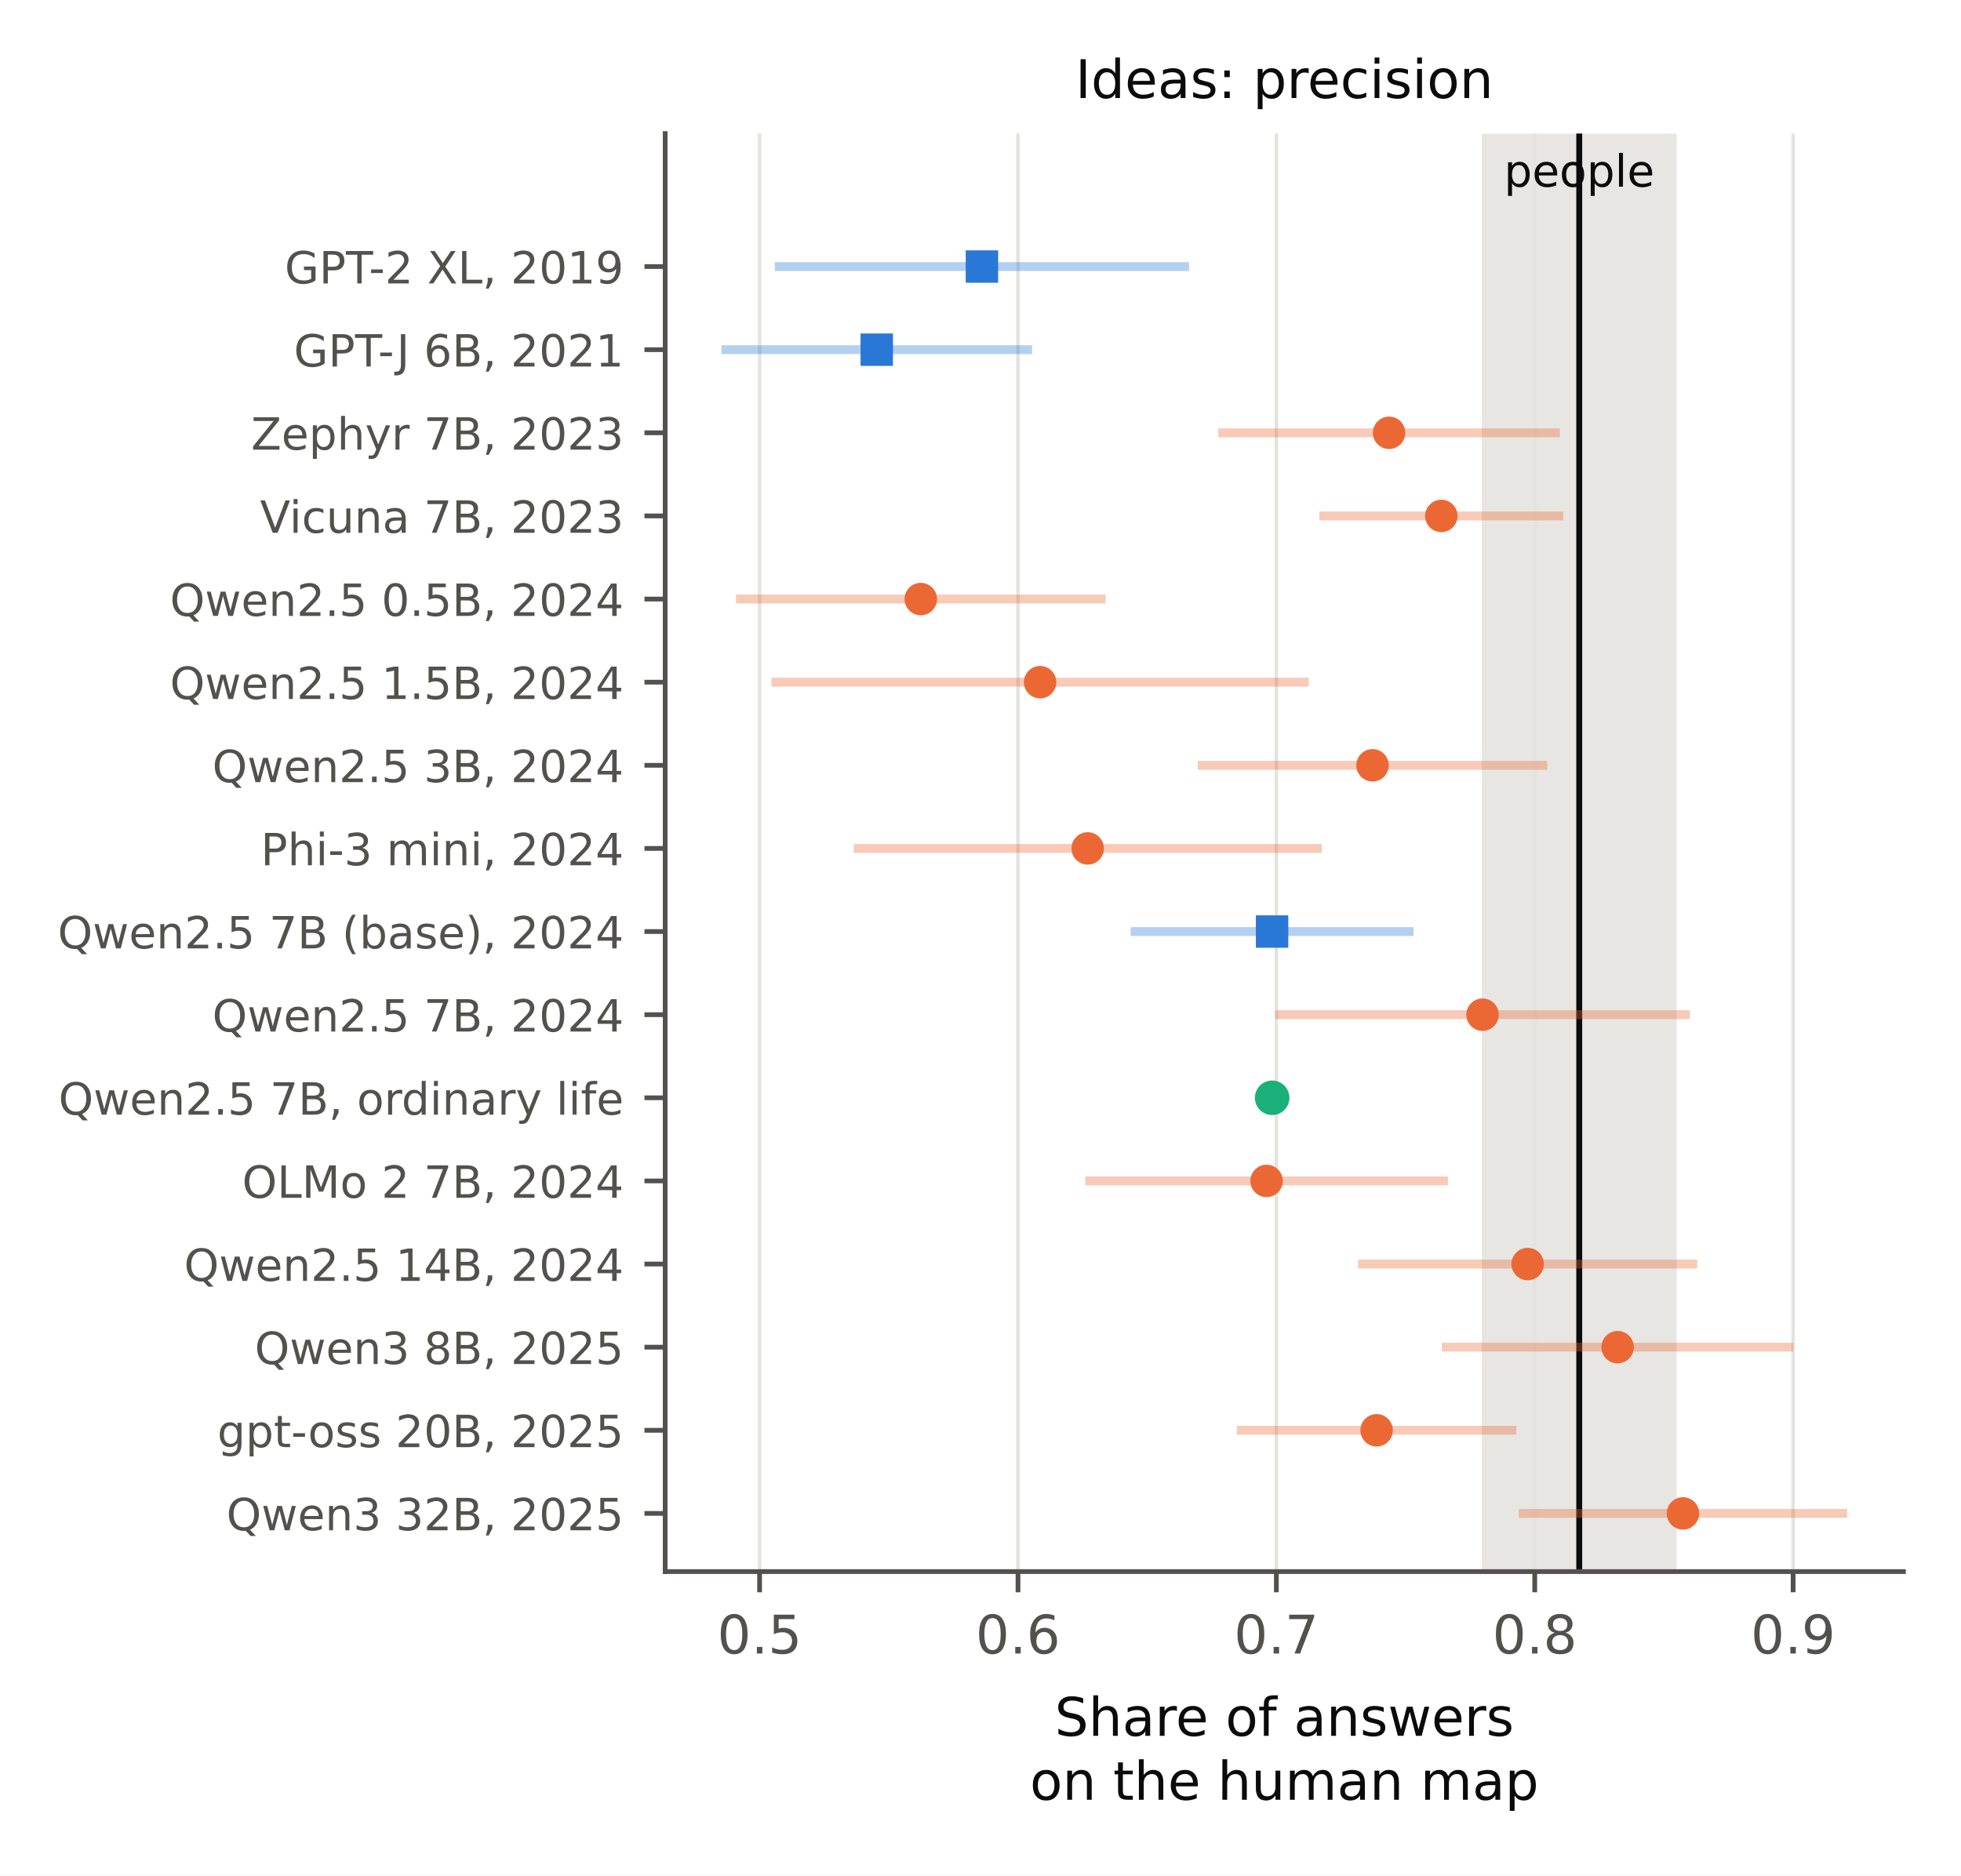
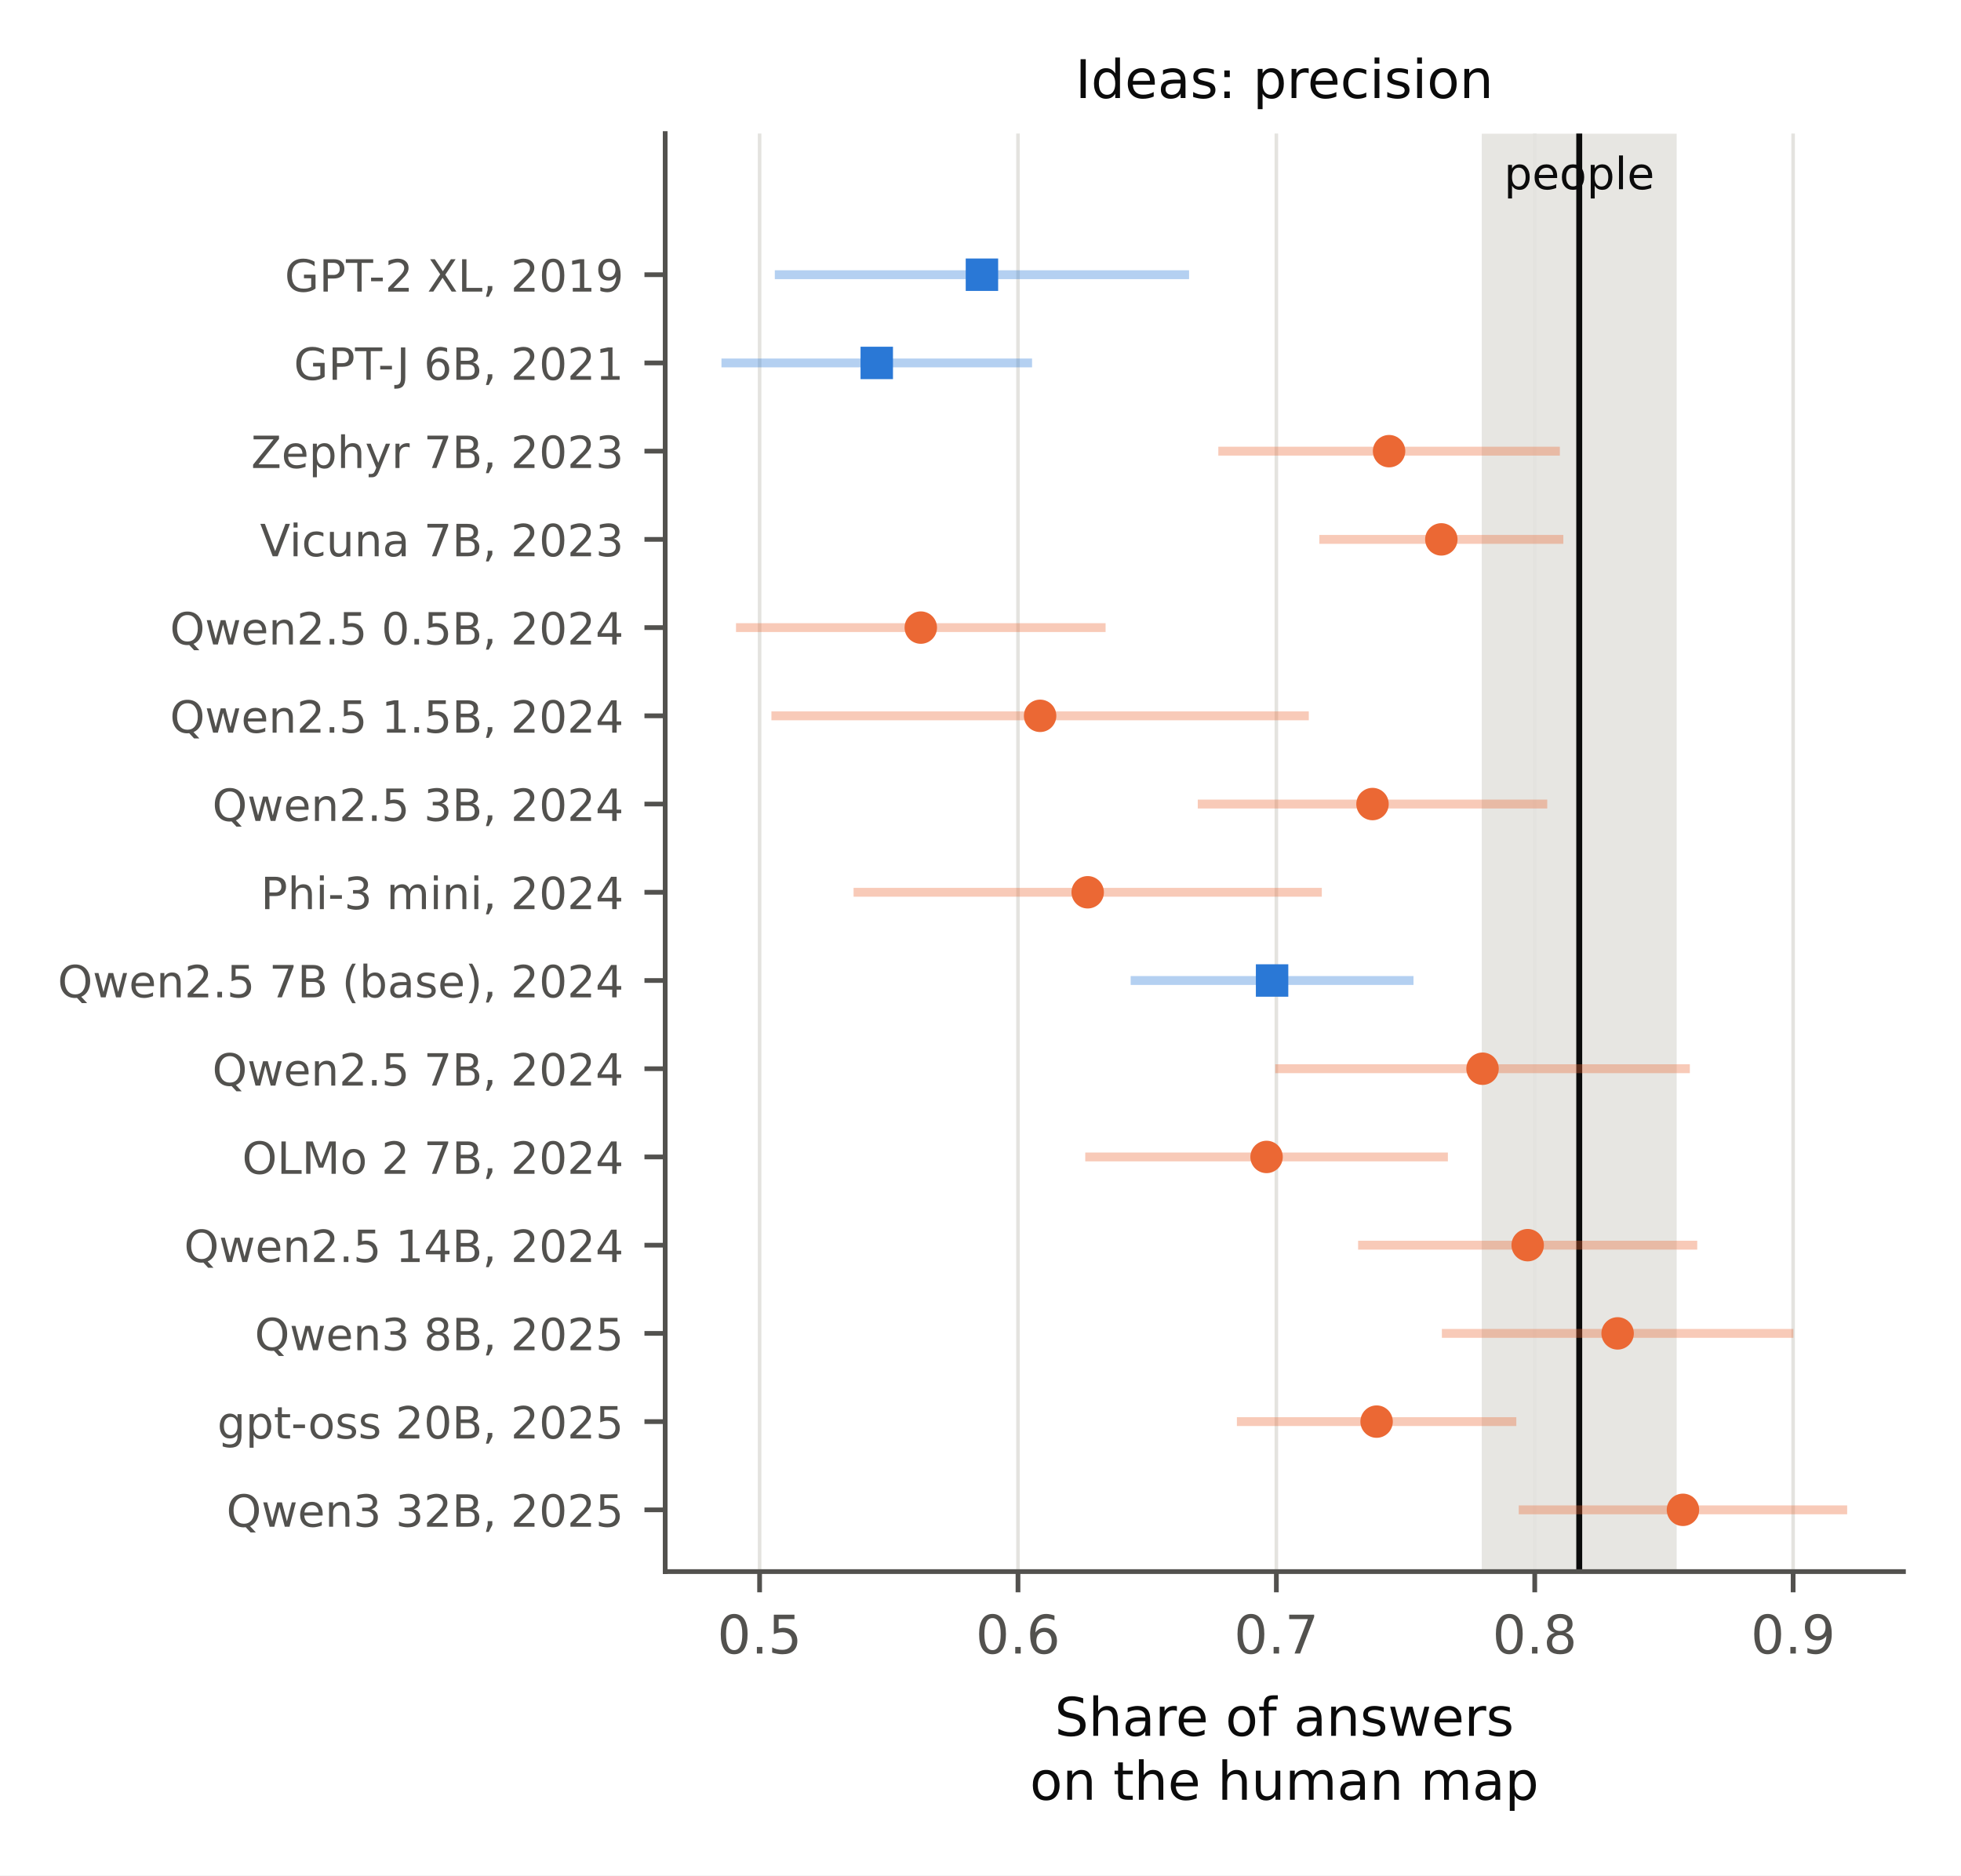
<svg xmlns="http://www.w3.org/2000/svg" xmlns:xlink="http://www.w3.org/1999/xlink" width="331.2pt" height="316.8pt" viewBox="0 0 331.2 316.8" version="1.1">
  <defs>
    <style type="text/css">*{stroke-linejoin: round; stroke-linecap: butt}</style>
  </defs>
  <g id="figure_1">
    <g id="patch_1">
      <path d="M 0 316.8  L 331.2 316.8  L 331.2 0  L 0 0  z " style="fill: #ffffff" />
    </g>
    <g id="axes_1">
      <g id="patch_2">
        <path d="M 112.345 265.472  L 321.48 265.472  L 321.48 22.56  L 112.345 22.56  z " style="fill: #ffffff" />
      </g>
      <g id="patch_3">
-         <path d="M 250.265 265.472  L 283.181 265.472  L 283.181 22.56  L 250.265 22.56  z " clip-path="url(#pcd538aaa8e)" style="fill: #e4e3df; opacity: 0.9" />
+         <path d="M 250.265 265.472  L 283.181 265.472  L 283.181 22.56  L 250.265 22.56  z " clip-path="url(#p4d9bd177bd)" style="fill: #e4e3df; opacity: 0.9" />
      </g>
      <g id="line2d_1">
-         <path d="M 266.723 265.472  L 266.723 22.56  " clip-path="url(#pcd538aaa8e)" style="fill: none; stroke: #0b0b0b; stroke-linecap: square" />
+         <path d="M 266.723 265.472  L 266.723 22.56  " clip-path="url(#p4d9bd177bd)" style="fill: none; stroke: #0b0b0b; stroke-linecap: square" />
      </g>
      <g id="matplotlib.axis_1">
        <g id="xtick_1">
          <g id="line2d_2">
-             <path d="M 128.292 265.472  L 128.292 22.56  " clip-path="url(#pcd538aaa8e)" style="fill: none; stroke: #e4e3df; stroke-width: 0.6; stroke-linecap: square" />
+             <path d="M 128.292 265.472  L 128.292 22.56  " clip-path="url(#p4d9bd177bd)" style="fill: none; stroke: #e4e3df; stroke-width: 0.6; stroke-linecap: square" />
          </g>
          <g id="line2d_3">
            <defs>
-               <path id="mc31dfdd115" d="M 0 0  L 0 3.5  " style="stroke: #52514e; stroke-width: 0.8" />
+               <path id="md6233783d6" d="M 0 0  L 0 3.5  " style="stroke: #52514e; stroke-width: 0.8" />
            </defs>
            <g>
-               <use xlink:href="#mc31dfdd115" x="128.292" y="265.472" style="fill: #52514e; stroke: #52514e; stroke-width: 0.8" />
+               <use xlink:href="#md6233783d6" x="128.292" y="265.472" style="fill: #52514e; stroke: #52514e; stroke-width: 0.8" />
            </g>
          </g>
          <g id="text_1">
            <text style="font-size: 9px; font-family: 'DejaVu Sans'; text-anchor: middle; fill: #52514e" x="128.292" y="279.31" transform="rotate(-0 128.2924 279.3102)">0.5</text>
          </g>
        </g>
        <g id="xtick_2">
          <g id="line2d_4">
-             <path d="M 171.931 265.472  L 171.931 22.56  " clip-path="url(#pcd538aaa8e)" style="fill: none; stroke: #e4e3df; stroke-width: 0.6; stroke-linecap: square" />
+             <path d="M 171.931 265.472  L 171.931 22.56  " clip-path="url(#p4d9bd177bd)" style="fill: none; stroke: #e4e3df; stroke-width: 0.6; stroke-linecap: square" />
          </g>
          <g id="line2d_5">
            <g>
-               <use xlink:href="#mc31dfdd115" x="171.931" y="265.472" style="fill: #52514e; stroke: #52514e; stroke-width: 0.8" />
+               <use xlink:href="#md6233783d6" x="171.931" y="265.472" style="fill: #52514e; stroke: #52514e; stroke-width: 0.8" />
            </g>
          </g>
          <g id="text_2">
            <text style="font-size: 9px; font-family: 'DejaVu Sans'; text-anchor: middle; fill: #52514e" x="171.931" y="279.31" transform="rotate(-0 171.9308 279.3102)">0.6</text>
          </g>
        </g>
        <g id="xtick_3">
          <g id="line2d_6">
-             <path d="M 215.569 265.472  L 215.569 22.56  " clip-path="url(#pcd538aaa8e)" style="fill: none; stroke: #e4e3df; stroke-width: 0.6; stroke-linecap: square" />
+             <path d="M 215.569 265.472  L 215.569 22.56  " clip-path="url(#p4d9bd177bd)" style="fill: none; stroke: #e4e3df; stroke-width: 0.6; stroke-linecap: square" />
          </g>
          <g id="line2d_7">
            <g>
-               <use xlink:href="#mc31dfdd115" x="215.569" y="265.472" style="fill: #52514e; stroke: #52514e; stroke-width: 0.8" />
+               <use xlink:href="#md6233783d6" x="215.569" y="265.472" style="fill: #52514e; stroke: #52514e; stroke-width: 0.8" />
            </g>
          </g>
          <g id="text_3">
            <text style="font-size: 9px; font-family: 'DejaVu Sans'; text-anchor: middle; fill: #52514e" x="215.569" y="279.31" transform="rotate(-0 215.5692 279.3102)">0.7</text>
          </g>
        </g>
        <g id="xtick_4">
          <g id="line2d_8">
-             <path d="M 259.208 265.472  L 259.208 22.56  " clip-path="url(#pcd538aaa8e)" style="fill: none; stroke: #e4e3df; stroke-width: 0.6; stroke-linecap: square" />
+             <path d="M 259.208 265.472  L 259.208 22.56  " clip-path="url(#p4d9bd177bd)" style="fill: none; stroke: #e4e3df; stroke-width: 0.6; stroke-linecap: square" />
          </g>
          <g id="line2d_9">
            <g>
-               <use xlink:href="#mc31dfdd115" x="259.208" y="265.472" style="fill: #52514e; stroke: #52514e; stroke-width: 0.8" />
+               <use xlink:href="#md6233783d6" x="259.208" y="265.472" style="fill: #52514e; stroke: #52514e; stroke-width: 0.8" />
            </g>
          </g>
          <g id="text_4">
            <text style="font-size: 9px; font-family: 'DejaVu Sans'; text-anchor: middle; fill: #52514e" x="259.208" y="279.31" transform="rotate(-0 259.2076 279.3102)">0.8</text>
          </g>
        </g>
        <g id="xtick_5">
          <g id="line2d_10">
-             <path d="M 302.846 265.472  L 302.846 22.56  " clip-path="url(#pcd538aaa8e)" style="fill: none; stroke: #e4e3df; stroke-width: 0.6; stroke-linecap: square" />
+             <path d="M 302.846 265.472  L 302.846 22.56  " clip-path="url(#p4d9bd177bd)" style="fill: none; stroke: #e4e3df; stroke-width: 0.6; stroke-linecap: square" />
          </g>
          <g id="line2d_11">
            <g>
-               <use xlink:href="#mc31dfdd115" x="302.846" y="265.472" style="fill: #52514e; stroke: #52514e; stroke-width: 0.8" />
+               <use xlink:href="#md6233783d6" x="302.846" y="265.472" style="fill: #52514e; stroke: #52514e; stroke-width: 0.8" />
            </g>
          </g>
          <g id="text_5">
            <text style="font-size: 9px; font-family: 'DejaVu Sans'; text-anchor: middle; fill: #52514e" x="302.846" y="279.31" transform="rotate(-0 302.846 279.3102)">0.9</text>
          </g>
        </g>
        <g id="text_6">
          <text style="font-size: 9px; font-family: 'DejaVu Sans'; fill: #0b0b0b" transform="translate(178.1316 293.2117)">Share of answers</text>
          <text style="font-size: 9px; font-family: 'DejaVu Sans'; fill: #0b0b0b" transform="translate(173.9375 304.0142)">on the human map</text>
        </g>
      </g>
      <g id="matplotlib.axis_2">
        <g id="ytick_1">
          <g id="line2d_12">
            <defs>
-               <path id="m02dc667ab1" d="M 0 0  L -3.5 0  " style="stroke: #52514e; stroke-width: 0.8" />
+               <path id="md6f4895b1a" d="M 0 0  L -3.5 0  " style="stroke: #52514e; stroke-width: 0.8" />
            </defs>
            <g>
-               <use xlink:href="#m02dc667ab1" x="112.345" y="45.026" style="fill: #52514e; stroke: #52514e; stroke-width: 0.8" />
+               <use xlink:href="#md6f4895b1a" x="112.345" y="46.404" style="fill: #52514e; stroke: #52514e; stroke-width: 0.8" />
            </g>
          </g>
          <g id="text_7">
-             <text style="font-size: 7.5px; font-family: 'DejaVu Sans'; text-anchor: end; fill: #52514e" x="105.345" y="47.875" transform="rotate(-0 105.345 47.87499)">GPT-2 XL, 2019</text>
+             <text style="font-size: 7.5px; font-family: 'DejaVu Sans'; text-anchor: end; fill: #52514e" x="105.345" y="49.253" transform="rotate(-0 105.345 49.25327)">GPT-2 XL, 2019</text>
          </g>
        </g>
        <g id="ytick_2">
          <g id="line2d_13">
            <g>
-               <use xlink:href="#m02dc667ab1" x="112.345" y="59.067" style="fill: #52514e; stroke: #52514e; stroke-width: 0.8" />
+               <use xlink:href="#md6f4895b1a" x="112.345" y="61.307" style="fill: #52514e; stroke: #52514e; stroke-width: 0.8" />
            </g>
          </g>
          <g id="text_8">
-             <text style="font-size: 7.5px; font-family: 'DejaVu Sans'; text-anchor: end; fill: #52514e" x="105.345" y="61.916" transform="rotate(-0 105.345 61.91617)">GPT-J 6B, 2021</text>
+             <text style="font-size: 7.5px; font-family: 'DejaVu Sans'; text-anchor: end; fill: #52514e" x="105.345" y="64.156" transform="rotate(-0 105.345 64.15586)">GPT-J 6B, 2021</text>
          </g>
        </g>
        <g id="ytick_3">
          <g id="line2d_14">
            <g>
-               <use xlink:href="#m02dc667ab1" x="112.345" y="73.108" style="fill: #52514e; stroke: #52514e; stroke-width: 0.8" />
+               <use xlink:href="#md6f4895b1a" x="112.345" y="76.209" style="fill: #52514e; stroke: #52514e; stroke-width: 0.8" />
            </g>
          </g>
          <g id="text_9">
-             <text style="font-size: 7.5px; font-family: 'DejaVu Sans'; text-anchor: end; fill: #52514e" x="105.345" y="75.958" transform="rotate(-0 105.345 75.95763)">Zephyr 7B, 2023</text>
+             <text style="font-size: 7.5px; font-family: 'DejaVu Sans'; text-anchor: end; fill: #52514e" x="105.345" y="79.059" transform="rotate(-0 105.345 79.05875)">Zephyr 7B, 2023</text>
          </g>
        </g>
        <g id="ytick_4">
          <g id="line2d_15">
            <g>
-               <use xlink:href="#m02dc667ab1" x="112.345" y="87.149" style="fill: #52514e; stroke: #52514e; stroke-width: 0.8" />
+               <use xlink:href="#md6f4895b1a" x="112.345" y="91.112" style="fill: #52514e; stroke: #52514e; stroke-width: 0.8" />
            </g>
          </g>
          <g id="text_10">
-             <text style="font-size: 7.5px; font-family: 'DejaVu Sans'; text-anchor: end; fill: #52514e" x="105.345" y="89.999" transform="rotate(-0 105.345 89.9988)">Vicuna 7B, 2023</text>
+             <text style="font-size: 7.5px; font-family: 'DejaVu Sans'; text-anchor: end; fill: #52514e" x="105.345" y="93.961" transform="rotate(-0 105.345 93.96134)">Vicuna 7B, 2023</text>
          </g>
        </g>
        <g id="ytick_5">
          <g id="line2d_16">
            <g>
-               <use xlink:href="#m02dc667ab1" x="112.345" y="101.191" style="fill: #52514e; stroke: #52514e; stroke-width: 0.8" />
+               <use xlink:href="#md6f4895b1a" x="112.345" y="106.015" style="fill: #52514e; stroke: #52514e; stroke-width: 0.8" />
            </g>
          </g>
          <g id="text_11">
-             <text style="font-size: 7.5px; font-family: 'DejaVu Sans'; text-anchor: end; fill: #52514e" x="105.345" y="104.04" transform="rotate(-0 105.345 104.0397)">Qwen2.5 0.5B, 2024</text>
+             <text style="font-size: 7.5px; font-family: 'DejaVu Sans'; text-anchor: end; fill: #52514e" x="105.345" y="108.864" transform="rotate(-0 105.345 108.8636)">Qwen2.5 0.5B, 2024</text>
          </g>
        </g>
        <g id="ytick_6">
          <g id="line2d_17">
            <g>
-               <use xlink:href="#m02dc667ab1" x="112.345" y="115.232" style="fill: #52514e; stroke: #52514e; stroke-width: 0.8" />
+               <use xlink:href="#md6f4895b1a" x="112.345" y="120.917" style="fill: #52514e; stroke: #52514e; stroke-width: 0.8" />
            </g>
          </g>
          <g id="text_12">
-             <text style="font-size: 7.5px; font-family: 'DejaVu Sans'; text-anchor: end; fill: #52514e" x="105.345" y="118.081" transform="rotate(-0 105.345 118.0809)">Qwen2.5 1.5B, 2024</text>
+             <text style="font-size: 7.5px; font-family: 'DejaVu Sans'; text-anchor: end; fill: #52514e" x="105.345" y="123.766" transform="rotate(-0 105.345 123.7662)">Qwen2.5 1.5B, 2024</text>
          </g>
        </g>
        <g id="ytick_7">
          <g id="line2d_18">
            <g>
-               <use xlink:href="#m02dc667ab1" x="112.345" y="129.273" style="fill: #52514e; stroke: #52514e; stroke-width: 0.8" />
+               <use xlink:href="#md6f4895b1a" x="112.345" y="135.82" style="fill: #52514e; stroke: #52514e; stroke-width: 0.8" />
            </g>
          </g>
          <g id="text_13">
-             <text style="font-size: 7.5px; font-family: 'DejaVu Sans'; text-anchor: end; fill: #52514e" x="105.345" y="132.122" transform="rotate(-0 105.345 132.122)">Qwen2.5 3B, 2024</text>
+             <text style="font-size: 7.5px; font-family: 'DejaVu Sans'; text-anchor: end; fill: #52514e" x="105.345" y="138.669" transform="rotate(-0 105.345 138.6688)">Qwen2.5 3B, 2024</text>
          </g>
        </g>
        <g id="ytick_8">
          <g id="line2d_19">
            <g>
-               <use xlink:href="#m02dc667ab1" x="112.345" y="143.314" style="fill: #52514e; stroke: #52514e; stroke-width: 0.8" />
+               <use xlink:href="#md6f4895b1a" x="112.345" y="150.722" style="fill: #52514e; stroke: #52514e; stroke-width: 0.8" />
            </g>
          </g>
          <g id="text_14">
-             <text style="font-size: 7.5px; font-family: 'DejaVu Sans'; text-anchor: end; fill: #52514e" x="105.345" y="146.163" transform="rotate(-0 105.345 146.1635)">Phi-3 mini, 2024</text>
+             <text style="font-size: 7.5px; font-family: 'DejaVu Sans'; text-anchor: end; fill: #52514e" x="105.345" y="153.572" transform="rotate(-0 105.345 153.5717)">Phi-3 mini, 2024</text>
          </g>
        </g>
        <g id="ytick_9">
          <g id="line2d_20">
            <g>
-               <use xlink:href="#m02dc667ab1" x="112.345" y="157.355" style="fill: #52514e; stroke: #52514e; stroke-width: 0.8" />
+               <use xlink:href="#md6f4895b1a" x="112.345" y="165.625" style="fill: #52514e; stroke: #52514e; stroke-width: 0.8" />
            </g>
          </g>
          <g id="text_15">
-             <text style="font-size: 7.5px; font-family: 'DejaVu Sans'; text-anchor: end; fill: #52514e" x="105.345" y="160.205" transform="rotate(-0 105.345 160.2047)">Qwen2.5 7B (base), 2024</text>
+             <text style="font-size: 7.5px; font-family: 'DejaVu Sans'; text-anchor: end; fill: #52514e" x="105.345" y="168.474" transform="rotate(-0 105.345 168.4743)">Qwen2.5 7B (base), 2024</text>
          </g>
        </g>
        <g id="ytick_10">
          <g id="line2d_21">
            <g>
-               <use xlink:href="#m02dc667ab1" x="112.345" y="171.396" style="fill: #52514e; stroke: #52514e; stroke-width: 0.8" />
+               <use xlink:href="#md6f4895b1a" x="112.345" y="180.527" style="fill: #52514e; stroke: #52514e; stroke-width: 0.8" />
            </g>
          </g>
          <g id="text_16">
-             <text style="font-size: 7.5px; font-family: 'DejaVu Sans'; text-anchor: end; fill: #52514e" x="105.345" y="174.246" transform="rotate(-0 105.345 174.2455)">Qwen2.5 7B, 2024</text>
+             <text style="font-size: 7.5px; font-family: 'DejaVu Sans'; text-anchor: end; fill: #52514e" x="105.345" y="183.377" transform="rotate(-0 105.345 183.3766)">Qwen2.5 7B, 2024</text>
          </g>
        </g>
        <g id="ytick_11">
          <g id="line2d_22">
            <g>
-               <use xlink:href="#m02dc667ab1" x="112.345" y="185.438" style="fill: #52514e; stroke: #52514e; stroke-width: 0.8" />
+               <use xlink:href="#md6f4895b1a" x="112.345" y="195.43" style="fill: #52514e; stroke: #52514e; stroke-width: 0.8" />
            </g>
          </g>
          <g id="text_17">
-             <text style="font-size: 7.5px; font-family: 'DejaVu Sans'; text-anchor: end; fill: #52514e" x="105.345" y="188.287" transform="rotate(-0 105.345 188.287)">Qwen2.5 7B, ordinary life</text>
+             <text style="font-size: 7.5px; font-family: 'DejaVu Sans'; text-anchor: end; fill: #52514e" x="105.345" y="198.279" transform="rotate(-0 105.345 198.2792)">OLMo 2 7B, 2024</text>
          </g>
        </g>
        <g id="ytick_12">
          <g id="line2d_23">
            <g>
-               <use xlink:href="#m02dc667ab1" x="112.345" y="199.479" style="fill: #52514e; stroke: #52514e; stroke-width: 0.8" />
+               <use xlink:href="#md6f4895b1a" x="112.345" y="210.333" style="fill: #52514e; stroke: #52514e; stroke-width: 0.8" />
            </g>
          </g>
          <g id="text_18">
-             <text style="font-size: 7.5px; font-family: 'DejaVu Sans'; text-anchor: end; fill: #52514e" x="105.345" y="202.328" transform="rotate(-0 105.345 202.3279)">OLMo 2 7B, 2024</text>
+             <text style="font-size: 7.5px; font-family: 'DejaVu Sans'; text-anchor: end; fill: #52514e" x="105.345" y="213.182" transform="rotate(-0 105.345 213.1818)">Qwen2.5 14B, 2024</text>
          </g>
        </g>
        <g id="ytick_13">
          <g id="line2d_24">
            <g>
-               <use xlink:href="#m02dc667ab1" x="112.345" y="213.52" style="fill: #52514e; stroke: #52514e; stroke-width: 0.8" />
+               <use xlink:href="#md6f4895b1a" x="112.345" y="225.235" style="fill: #52514e; stroke: #52514e; stroke-width: 0.8" />
            </g>
          </g>
          <g id="text_19">
-             <text style="font-size: 7.5px; font-family: 'DejaVu Sans'; text-anchor: end; fill: #52514e" x="105.345" y="216.369" transform="rotate(-0 105.345 216.3691)">Qwen2.5 14B, 2024</text>
+             <text style="font-size: 7.5px; font-family: 'DejaVu Sans'; text-anchor: end; fill: #52514e" x="105.345" y="228.084" transform="rotate(-0 105.345 228.0844)">Qwen3 8B, 2025</text>
          </g>
        </g>
        <g id="ytick_14">
          <g id="line2d_25">
            <g>
-               <use xlink:href="#m02dc667ab1" x="112.345" y="227.561" style="fill: #52514e; stroke: #52514e; stroke-width: 0.8" />
+               <use xlink:href="#md6f4895b1a" x="112.345" y="240.138" style="fill: #52514e; stroke: #52514e; stroke-width: 0.8" />
            </g>
          </g>
          <g id="text_20">
-             <text style="font-size: 7.5px; font-family: 'DejaVu Sans'; text-anchor: end; fill: #52514e" x="105.345" y="230.41" transform="rotate(-0 105.345 230.4102)">Qwen3 8B, 2025</text>
+             <text style="font-size: 7.5px; font-family: 'DejaVu Sans'; text-anchor: end; fill: #52514e" x="105.345" y="242.987" transform="rotate(-0 105.345 242.987)">gpt-oss 20B, 2025</text>
          </g>
        </g>
        <g id="ytick_15">
          <g id="line2d_26">
            <g>
-               <use xlink:href="#m02dc667ab1" x="112.345" y="241.602" style="fill: #52514e; stroke: #52514e; stroke-width: 0.8" />
+               <use xlink:href="#md6f4895b1a" x="112.345" y="255.04" style="fill: #52514e; stroke: #52514e; stroke-width: 0.8" />
            </g>
          </g>
          <g id="text_21">
-             <text style="font-size: 7.5px; font-family: 'DejaVu Sans'; text-anchor: end; fill: #52514e" x="105.345" y="244.451" transform="rotate(-0 105.345 244.4514)">gpt-oss 20B, 2025</text>
-           </g>
-         </g>
-         <g id="ytick_16">
-           <g id="line2d_27">
-             <g>
-               <use xlink:href="#m02dc667ab1" x="112.345" y="255.643" style="fill: #52514e; stroke: #52514e; stroke-width: 0.8" />
-             </g>
-           </g>
-           <g id="text_22">
-             <text style="font-size: 7.5px; font-family: 'DejaVu Sans'; text-anchor: end; fill: #52514e" x="105.345" y="258.493" transform="rotate(-0 105.345 258.4926)">Qwen3 32B, 2025</text>
+             <text style="font-size: 7.5px; font-family: 'DejaVu Sans'; text-anchor: end; fill: #52514e" x="105.345" y="257.89" transform="rotate(-0 105.345 257.8896)">Qwen3 32B, 2025</text>
          </g>
        </g>
      </g>
      <g id="LineCollection_1">
-         <path d="M 130.861 45.026  L 200.824 45.026  " clip-path="url(#pcd538aaa8e)" style="fill: none; stroke: #2a78d6; stroke-opacity: 0.35; stroke-width: 1.5" />
+         <path d="M 130.861 46.404  L 200.824 46.404  " clip-path="url(#p4d9bd177bd)" style="fill: none; stroke: #2a78d6; stroke-opacity: 0.35; stroke-width: 1.5" />
+       </g>
+       <g id="line2d_27" />
+       <g id="LineCollection_2">
+         <path d="M 121.851 61.307  L 174.308 61.307  " clip-path="url(#p4d9bd177bd)" style="fill: none; stroke: #2a78d6; stroke-opacity: 0.35; stroke-width: 1.5" />
      </g>
      <g id="line2d_28" />
-       <g id="LineCollection_2">
-         <path d="M 121.851 59.067  L 174.308 59.067  " clip-path="url(#pcd538aaa8e)" style="fill: none; stroke: #2a78d6; stroke-opacity: 0.35; stroke-width: 1.5" />
+       <g id="LineCollection_3">
+         <path d="M 205.766 76.209  L 263.446 76.209  " clip-path="url(#p4d9bd177bd)" style="fill: none; stroke: #eb6834; stroke-opacity: 0.35; stroke-width: 1.5" />
      </g>
      <g id="line2d_29" />
-       <g id="LineCollection_3">
-         <path d="M 205.766 73.108  L 263.446 73.108  " clip-path="url(#pcd538aaa8e)" style="fill: none; stroke: #eb6834; stroke-opacity: 0.35; stroke-width: 1.5" />
+       <g id="LineCollection_4">
+         <path d="M 222.826 91.112  L 264.036 91.112  " clip-path="url(#p4d9bd177bd)" style="fill: none; stroke: #eb6834; stroke-opacity: 0.35; stroke-width: 1.5" />
      </g>
      <g id="line2d_30" />
-       <g id="LineCollection_4">
-         <path d="M 222.826 87.149  L 264.036 87.149  " clip-path="url(#pcd538aaa8e)" style="fill: none; stroke: #eb6834; stroke-opacity: 0.35; stroke-width: 1.5" />
+       <g id="LineCollection_5">
+         <path d="M 124.306 106.015  L 186.726 106.015  " clip-path="url(#p4d9bd177bd)" style="fill: none; stroke: #eb6834; stroke-opacity: 0.35; stroke-width: 1.5" />
      </g>
      <g id="line2d_31" />
-       <g id="LineCollection_5">
-         <path d="M 124.306 101.191  L 186.726 101.191  " clip-path="url(#pcd538aaa8e)" style="fill: none; stroke: #eb6834; stroke-opacity: 0.35; stroke-width: 1.5" />
+       <g id="LineCollection_6">
+         <path d="M 130.287 120.917  L 221.047 120.917  " clip-path="url(#p4d9bd177bd)" style="fill: none; stroke: #eb6834; stroke-opacity: 0.35; stroke-width: 1.5" />
      </g>
      <g id="line2d_32" />
-       <g id="LineCollection_6">
-         <path d="M 130.287 115.232  L 221.047 115.232  " clip-path="url(#pcd538aaa8e)" style="fill: none; stroke: #eb6834; stroke-opacity: 0.35; stroke-width: 1.5" />
+       <g id="LineCollection_7">
+         <path d="M 202.296 135.82  L 261.321 135.82  " clip-path="url(#p4d9bd177bd)" style="fill: none; stroke: #eb6834; stroke-opacity: 0.35; stroke-width: 1.5" />
      </g>
      <g id="line2d_33" />
-       <g id="LineCollection_7">
-         <path d="M 202.296 129.273  L 261.321 129.273  " clip-path="url(#pcd538aaa8e)" style="fill: none; stroke: #eb6834; stroke-opacity: 0.35; stroke-width: 1.5" />
+       <g id="LineCollection_8">
+         <path d="M 144.162 150.722  L 223.246 150.722  " clip-path="url(#p4d9bd177bd)" style="fill: none; stroke: #eb6834; stroke-opacity: 0.35; stroke-width: 1.5" />
      </g>
      <g id="line2d_34" />
-       <g id="LineCollection_8">
-         <path d="M 144.162 143.314  L 223.246 143.314  " clip-path="url(#pcd538aaa8e)" style="fill: none; stroke: #eb6834; stroke-opacity: 0.35; stroke-width: 1.5" />
+       <g id="LineCollection_9">
+         <path d="M 190.962 165.625  L 238.731 165.625  " clip-path="url(#p4d9bd177bd)" style="fill: none; stroke: #2a78d6; stroke-opacity: 0.35; stroke-width: 1.5" />
      </g>
      <g id="line2d_35" />
-       <g id="LineCollection_9">
-         <path d="M 190.962 157.355  L 238.731 157.355  " clip-path="url(#pcd538aaa8e)" style="fill: none; stroke: #2a78d6; stroke-opacity: 0.35; stroke-width: 1.5" />
+       <g id="LineCollection_10">
+         <path d="M 215.378 180.527  L 285.403 180.527  " clip-path="url(#p4d9bd177bd)" style="fill: none; stroke: #eb6834; stroke-opacity: 0.35; stroke-width: 1.5" />
      </g>
      <g id="line2d_36" />
-       <g id="LineCollection_10">
-         <path d="M 215.378 171.396  L 285.403 171.396  " clip-path="url(#pcd538aaa8e)" style="fill: none; stroke: #eb6834; stroke-opacity: 0.35; stroke-width: 1.5" />
+       <g id="LineCollection_11">
+         <path d="M 183.293 195.43  L 244.538 195.43  " clip-path="url(#p4d9bd177bd)" style="fill: none; stroke: #eb6834; stroke-opacity: 0.35; stroke-width: 1.5" />
      </g>
      <g id="line2d_37" />
+       <g id="LineCollection_12">
+         <path d="M 229.376 210.333  L 286.652 210.333  " clip-path="url(#p4d9bd177bd)" style="fill: none; stroke: #eb6834; stroke-opacity: 0.35; stroke-width: 1.5" />
+       </g>
      <g id="line2d_38" />
-       <g id="LineCollection_11">
-         <path d="M 183.293 199.479  L 244.538 199.479  " clip-path="url(#pcd538aaa8e)" style="fill: none; stroke: #eb6834; stroke-opacity: 0.35; stroke-width: 1.5" />
+       <g id="LineCollection_13">
+         <path d="M 243.522 225.235  L 302.89 225.235  " clip-path="url(#p4d9bd177bd)" style="fill: none; stroke: #eb6834; stroke-opacity: 0.35; stroke-width: 1.5" />
      </g>
      <g id="line2d_39" />
-       <g id="LineCollection_12">
-         <path d="M 229.376 213.52  L 286.652 213.52  " clip-path="url(#pcd538aaa8e)" style="fill: none; stroke: #eb6834; stroke-opacity: 0.35; stroke-width: 1.5" />
+       <g id="LineCollection_14">
+         <path d="M 208.904 240.138  L 256.096 240.138  " clip-path="url(#p4d9bd177bd)" style="fill: none; stroke: #eb6834; stroke-opacity: 0.35; stroke-width: 1.5" />
      </g>
      <g id="line2d_40" />
-       <g id="LineCollection_13">
-         <path d="M 243.522 227.561  L 302.89 227.561  " clip-path="url(#pcd538aaa8e)" style="fill: none; stroke: #eb6834; stroke-opacity: 0.35; stroke-width: 1.5" />
+       <g id="LineCollection_15">
+         <path d="M 256.506 255.04  L 311.974 255.04  " clip-path="url(#p4d9bd177bd)" style="fill: none; stroke: #eb6834; stroke-opacity: 0.35; stroke-width: 1.5" />
      </g>
      <g id="line2d_41" />
-       <g id="LineCollection_14">
-         <path d="M 208.904 241.602  L 256.096 241.602  " clip-path="url(#pcd538aaa8e)" style="fill: none; stroke: #eb6834; stroke-opacity: 0.35; stroke-width: 1.5" />
-       </g>
-       <g id="line2d_42" />
-       <g id="LineCollection_15">
-         <path d="M 256.506 255.643  L 311.974 255.643  " clip-path="url(#pcd538aaa8e)" style="fill: none; stroke: #eb6834; stroke-opacity: 0.35; stroke-width: 1.5" />
-       </g>
-       <g id="line2d_43" />
      <g id="patch_4">
        <path d="M 112.345 265.472  L 112.345 22.56  " style="fill: none; stroke: #52514e; stroke-width: 0.8; stroke-linejoin: miter; stroke-linecap: square" />
      </g>
      <g id="patch_5">
        <path d="M 112.345 265.472  L 321.48 265.472  " style="fill: none; stroke: #52514e; stroke-width: 0.8; stroke-linejoin: miter; stroke-linecap: square" />
      </g>
      <g id="patch_6">
-         <path d="M 163.104 47.764  L 168.581 47.764  L 168.581 42.287  L 163.104 42.287  z " clip-path="url(#pcd538aaa8e)" style="fill: #2a78d6" />
+         <path d="M 163.104 49.143  L 168.581 49.143  L 168.581 43.666  L 163.104 43.666  z " clip-path="url(#p4d9bd177bd)" style="fill: #2a78d6" />
      </g>
      <g id="patch_7">
-         <path d="M 145.341 61.806  L 150.818 61.806  L 150.818 56.328  L 145.341 56.328  z " clip-path="url(#pcd538aaa8e)" style="fill: #2a78d6" />
+         <path d="M 145.341 64.045  L 150.818 64.045  L 150.818 58.568  L 145.341 58.568  z " clip-path="url(#p4d9bd177bd)" style="fill: #2a78d6" />
      </g>
      <g id="patch_8">
-         <path d="M 234.606 75.847  C 235.332 75.847 236.029 75.558 236.542 75.045  C 237.056 74.531 237.344 73.835 237.344 73.108  C 237.344 72.382 237.056 71.685 236.542 71.172  C 236.029 70.658 235.332 70.37 234.606 70.37  C 233.88 70.37 233.183 70.658 232.669 71.172  C 232.156 71.685 231.867 72.382 231.867 73.108  C 231.867 73.835 232.156 74.531 232.669 75.045  C 233.183 75.558 233.88 75.847 234.606 75.847  z " clip-path="url(#pcd538aaa8e)" style="fill: #eb6834" />
+         <path d="M 234.606 78.948  C 235.332 78.948 236.029 78.659 236.542 78.146  C 237.056 77.632 237.344 76.936 237.344 76.209  C 237.344 75.483 237.056 74.786 236.542 74.273  C 236.029 73.759 235.332 73.471 234.606 73.471  C 233.88 73.471 233.183 73.759 232.669 74.273  C 232.156 74.786 231.867 75.483 231.867 76.209  C 231.867 76.936 232.156 77.632 232.669 78.146  C 233.183 78.659 233.88 78.948 234.606 78.948  z " clip-path="url(#p4d9bd177bd)" style="fill: #eb6834" />
      </g>
      <g id="patch_9">
-         <path d="M 243.431 89.888  C 244.157 89.888 244.854 89.599 245.368 89.086  C 245.881 88.572 246.17 87.876 246.17 87.149  C 246.17 86.423 245.881 85.726 245.368 85.213  C 244.854 84.699 244.157 84.411 243.431 84.411  C 242.705 84.411 242.008 84.699 241.495 85.213  C 240.981 85.726 240.693 86.423 240.693 87.149  C 240.693 87.876 240.981 88.572 241.495 89.086  C 242.008 89.599 242.705 89.888 243.431 89.888  z " clip-path="url(#pcd538aaa8e)" style="fill: #eb6834" />
+         <path d="M 243.431 93.851  C 244.157 93.851 244.854 93.562 245.368 93.048  C 245.881 92.535 246.17 91.838 246.17 91.112  C 246.17 90.386 245.881 89.689 245.368 89.175  C 244.854 88.662 244.157 88.373 243.431 88.373  C 242.705 88.373 242.008 88.662 241.495 89.175  C 240.981 89.689 240.693 90.386 240.693 91.112  C 240.693 91.838 240.981 92.535 241.495 93.048  C 242.008 93.562 242.705 93.851 243.431 93.851  z " clip-path="url(#p4d9bd177bd)" style="fill: #eb6834" />
      </g>
      <g id="patch_10">
-         <path d="M 155.516 103.929  C 156.242 103.929 156.939 103.641 157.452 103.127  C 157.966 102.613 158.255 101.917 158.255 101.191  C 158.255 100.464 157.966 99.768 157.452 99.254  C 156.939 98.741 156.242 98.452 155.516 98.452  C 154.79 98.452 154.093 98.741 153.579 99.254  C 153.066 99.768 152.777 100.464 152.777 101.191  C 152.777 101.917 153.066 102.613 153.579 103.127  C 154.093 103.641 154.79 103.929 155.516 103.929  z " clip-path="url(#pcd538aaa8e)" style="fill: #eb6834" />
+         <path d="M 155.516 108.753  C 156.242 108.753 156.939 108.465 157.452 107.951  C 157.966 107.437 158.255 106.741 158.255 106.015  C 158.255 105.288 157.966 104.592 157.452 104.078  C 156.939 103.564 156.242 103.276 155.516 103.276  C 154.79 103.276 154.093 103.564 153.579 104.078  C 153.066 104.592 152.777 105.288 152.777 106.015  C 152.777 106.741 153.066 107.437 153.579 107.951  C 154.093 108.465 154.79 108.753 155.516 108.753  z " clip-path="url(#p4d9bd177bd)" style="fill: #eb6834" />
      </g>
      <g id="patch_11">
-         <path d="M 175.667 117.97  C 176.393 117.97 177.09 117.682 177.604 117.168  C 178.117 116.655 178.406 115.958 178.406 115.232  C 178.406 114.505 178.117 113.809 177.604 113.295  C 177.09 112.782 176.393 112.493 175.667 112.493  C 174.941 112.493 174.244 112.782 173.731 113.295  C 173.217 113.809 172.929 114.505 172.929 115.232  C 172.929 115.958 173.217 116.655 173.731 117.168  C 174.244 117.682 174.941 117.97 175.667 117.97  z " clip-path="url(#pcd538aaa8e)" style="fill: #eb6834" />
+         <path d="M 175.667 123.656  C 176.393 123.656 177.09 123.367 177.604 122.854  C 178.117 122.34 178.406 121.643 178.406 120.917  C 178.406 120.191 178.117 119.494 177.604 118.981  C 177.09 118.467 176.393 118.179 175.667 118.179  C 174.941 118.179 174.244 118.467 173.731 118.981  C 173.217 119.494 172.929 120.191 172.929 120.917  C 172.929 121.643 173.217 122.34 173.731 122.854  C 174.244 123.367 174.941 123.656 175.667 123.656  z " clip-path="url(#p4d9bd177bd)" style="fill: #eb6834" />
      </g>
      <g id="patch_12">
-         <path d="M 231.809 132.012  C 232.535 132.012 233.232 131.723 233.745 131.209  C 234.259 130.696 234.547 129.999 234.547 129.273  C 234.547 128.547 234.259 127.85 233.745 127.336  C 233.232 126.823 232.535 126.534 231.809 126.534  C 231.082 126.534 230.386 126.823 229.872 127.336  C 229.359 127.85 229.07 128.547 229.07 129.273  C 229.07 129.999 229.359 130.696 229.872 131.209  C 230.386 131.723 231.082 132.012 231.809 132.012  z " clip-path="url(#pcd538aaa8e)" style="fill: #eb6834" />
+         <path d="M 231.809 138.558  C 232.535 138.558 233.232 138.27 233.745 137.756  C 234.259 137.243 234.547 136.546 234.547 135.82  C 234.547 135.093 234.259 134.397 233.745 133.883  C 233.232 133.37 232.535 133.081 231.809 133.081  C 231.082 133.081 230.386 133.37 229.872 133.883  C 229.359 134.397 229.07 135.093 229.07 135.82  C 229.07 136.546 229.359 137.243 229.872 137.756  C 230.386 138.27 231.082 138.558 231.809 138.558  z " clip-path="url(#p4d9bd177bd)" style="fill: #eb6834" />
      </g>
      <g id="patch_13">
-         <path d="M 183.704 146.053  C 184.43 146.053 185.127 145.764 185.64 145.251  C 186.154 144.737 186.442 144.04 186.442 143.314  C 186.442 142.588 186.154 141.891 185.64 141.378  C 185.127 140.864 184.43 140.575 183.704 140.575  C 182.978 140.575 182.281 140.864 181.767 141.378  C 181.254 141.891 180.965 142.588 180.965 143.314  C 180.965 144.04 181.254 144.737 181.767 145.251  C 182.281 145.764 182.978 146.053 183.704 146.053  z " clip-path="url(#pcd538aaa8e)" style="fill: #eb6834" />
+         <path d="M 183.704 153.461  C 184.43 153.461 185.127 153.172 185.64 152.659  C 186.154 152.145 186.442 151.449 186.442 150.722  C 186.442 149.996 186.154 149.299 185.64 148.786  C 185.127 148.272 184.43 147.984 183.704 147.984  C 182.978 147.984 182.281 148.272 181.767 148.786  C 181.254 149.299 180.965 149.996 180.965 150.722  C 180.965 151.449 181.254 152.145 181.767 152.659  C 182.281 153.172 182.978 153.461 183.704 153.461  z " clip-path="url(#p4d9bd177bd)" style="fill: #eb6834" />
      </g>
      <g id="patch_14">
-         <path d="M 212.108 160.094  L 217.585 160.094  L 217.585 154.617  L 212.108 154.617  z " clip-path="url(#pcd538aaa8e)" style="fill: #2a78d6" />
+         <path d="M 212.108 168.364  L 217.585 168.364  L 217.585 162.886  L 212.108 162.886  z " clip-path="url(#p4d9bd177bd)" style="fill: #2a78d6" />
      </g>
      <g id="patch_15">
-         <path d="M 250.39 174.135  C 251.117 174.135 251.813 173.846 252.327 173.333  C 252.84 172.819 253.129 172.123 253.129 171.396  C 253.129 170.67 252.84 169.973 252.327 169.46  C 251.813 168.946 251.117 168.658 250.39 168.658  C 249.664 168.658 248.967 168.946 248.454 169.46  C 247.94 169.973 247.652 170.67 247.652 171.396  C 247.652 172.123 247.94 172.819 248.454 173.333  C 248.967 173.846 249.664 174.135 250.39 174.135  z " clip-path="url(#pcd538aaa8e)" style="fill: #eb6834" />
+         <path d="M 250.39 183.266  C 251.117 183.266 251.813 182.978 252.327 182.464  C 252.84 181.95 253.129 181.254 253.129 180.527  C 253.129 179.801 252.84 179.105 252.327 178.591  C 251.813 178.077 251.117 177.789 250.39 177.789  C 249.664 177.789 248.967 178.077 248.454 178.591  C 247.94 179.105 247.652 179.801 247.652 180.527  C 247.652 181.254 247.94 181.95 248.454 182.464  C 248.967 182.978 249.664 183.266 250.39 183.266  z " clip-path="url(#p4d9bd177bd)" style="fill: #eb6834" />
      </g>
      <g id="patch_16">
-         <path d="M 214.859 188.353  C 215.632 188.353 216.374 188.046 216.92 187.499  C 217.467 186.952 217.774 186.211 217.774 185.438  C 217.774 184.664 217.467 183.923 216.92 183.376  C 216.374 182.829 215.632 182.522 214.859 182.522  C 214.086 182.522 213.344 182.829 212.797 183.376  C 212.251 183.923 211.943 184.664 211.943 185.438  C 211.943 186.211 212.251 186.952 212.797 187.499  C 213.344 188.046 214.086 188.353 214.859 188.353  z " clip-path="url(#pcd538aaa8e)" style="fill: #1baf7a" />
+         <path d="M 213.916 198.169  C 214.642 198.169 215.339 197.88 215.852 197.367  C 216.366 196.853 216.654 196.156 216.654 195.43  C 216.654 194.704 216.366 194.007 215.852 193.494  C 215.339 192.98 214.642 192.691 213.916 192.691  C 213.189 192.691 212.493 192.98 211.979 193.494  C 211.466 194.007 211.177 194.704 211.177 195.43  C 211.177 196.156 211.466 196.853 211.979 197.367  C 212.493 197.88 213.189 198.169 213.916 198.169  z " clip-path="url(#p4d9bd177bd)" style="fill: #eb6834" />
      </g>
      <g id="patch_17">
-         <path d="M 213.916 202.217  C 214.642 202.217 215.339 201.929 215.852 201.415  C 216.366 200.902 216.654 200.205 216.654 199.479  C 216.654 198.752 216.366 198.056 215.852 197.542  C 215.339 197.029 214.642 196.74 213.916 196.74  C 213.189 196.74 212.493 197.029 211.979 197.542  C 211.466 198.056 211.177 198.752 211.177 199.479  C 211.177 200.205 211.466 200.902 211.979 201.415  C 212.493 201.929 213.189 202.217 213.916 202.217  z " clip-path="url(#pcd538aaa8e)" style="fill: #eb6834" />
+         <path d="M 258.014 213.071  C 258.741 213.071 259.437 212.783 259.951 212.269  C 260.464 211.756 260.753 211.059 260.753 210.333  C 260.753 209.606 260.464 208.91 259.951 208.396  C 259.437 207.883 258.741 207.594 258.014 207.594  C 257.288 207.594 256.591 207.883 256.078 208.396  C 255.564 208.91 255.276 209.606 255.276 210.333  C 255.276 211.059 255.564 211.756 256.078 212.269  C 256.591 212.783 257.288 213.071 258.014 213.071  z " clip-path="url(#p4d9bd177bd)" style="fill: #eb6834" />
      </g>
      <g id="patch_18">
-         <path d="M 258.014 216.259  C 258.741 216.259 259.437 215.97 259.951 215.456  C 260.464 214.943 260.753 214.246 260.753 213.52  C 260.753 212.794 260.464 212.097 259.951 211.583  C 259.437 211.07 258.741 210.781 258.014 210.781  C 257.288 210.781 256.591 211.07 256.078 211.583  C 255.564 212.097 255.276 212.794 255.276 213.52  C 255.276 214.246 255.564 214.943 256.078 215.456  C 256.591 215.97 257.288 216.259 258.014 216.259  z " clip-path="url(#pcd538aaa8e)" style="fill: #eb6834" />
+         <path d="M 273.206 227.974  C 273.932 227.974 274.629 227.685 275.142 227.172  C 275.656 226.658 275.945 225.962 275.945 225.235  C 275.945 224.509 275.656 223.812 275.142 223.299  C 274.629 222.785 273.932 222.497 273.206 222.497  C 272.48 222.497 271.783 222.785 271.27 223.299  C 270.756 223.812 270.467 224.509 270.467 225.235  C 270.467 225.962 270.756 226.658 271.27 227.172  C 271.783 227.685 272.48 227.974 273.206 227.974  z " clip-path="url(#p4d9bd177bd)" style="fill: #eb6834" />
      </g>
      <g id="patch_19">
-         <path d="M 273.206 230.3  C 273.932 230.3 274.629 230.011 275.142 229.498  C 275.656 228.984 275.945 228.287 275.945 227.561  C 275.945 226.835 275.656 226.138 275.142 225.625  C 274.629 225.111 273.932 224.822 273.206 224.822  C 272.48 224.822 271.783 225.111 271.27 225.625  C 270.756 226.138 270.467 226.835 270.467 227.561  C 270.467 228.287 270.756 228.984 271.27 229.498  C 271.783 230.011 272.48 230.3 273.206 230.3  z " clip-path="url(#pcd538aaa8e)" style="fill: #eb6834" />
+         <path d="M 232.5 242.876  C 233.226 242.876 233.923 242.588 234.436 242.074  C 234.95 241.561 235.238 240.864 235.238 240.138  C 235.238 239.412 234.95 238.715 234.436 238.201  C 233.923 237.688 233.226 237.399 232.5 237.399  C 231.774 237.399 231.077 237.688 230.563 238.201  C 230.05 238.715 229.761 239.412 229.761 240.138  C 229.761 240.864 230.05 241.561 230.563 242.074  C 231.077 242.588 231.774 242.876 232.5 242.876  z " clip-path="url(#p4d9bd177bd)" style="fill: #eb6834" />
      </g>
      <g id="patch_20">
-         <path d="M 232.5 244.341  C 233.226 244.341 233.923 244.052 234.436 243.539  C 234.95 243.025 235.238 242.329 235.238 241.602  C 235.238 240.876 234.95 240.179 234.436 239.666  C 233.923 239.152 233.226 238.864 232.5 238.864  C 231.774 238.864 231.077 239.152 230.563 239.666  C 230.05 240.179 229.761 240.876 229.761 241.602  C 229.761 242.329 230.05 243.025 230.563 243.539  C 231.077 244.052 231.774 244.341 232.5 244.341  z " clip-path="url(#pcd538aaa8e)" style="fill: #eb6834" />
-       </g>
-       <g id="patch_21">
-         <path d="M 284.24 258.382  C 284.966 258.382 285.663 258.094 286.176 257.58  C 286.69 257.066 286.978 256.37 286.978 255.643  C 286.978 254.917 286.69 254.221 286.176 253.707  C 285.663 253.193 284.966 252.905 284.24 252.905  C 283.514 252.905 282.817 253.193 282.303 253.707  C 281.79 254.221 281.501 254.917 281.501 255.643  C 281.501 256.37 281.79 257.066 282.303 257.58  C 282.817 258.094 283.514 258.382 284.24 258.382  z " clip-path="url(#pcd538aaa8e)" style="fill: #eb6834" />
+         <path d="M 284.24 257.779  C 284.966 257.779 285.663 257.491 286.176 256.977  C 286.69 256.463 286.978 255.767 286.978 255.04  C 286.978 254.314 286.69 253.618 286.176 253.104  C 285.663 252.59 284.966 252.302 284.24 252.302  C 283.514 252.302 282.817 252.59 282.303 253.104  C 281.79 253.618 281.501 254.314 281.501 255.04  C 281.501 255.767 281.79 256.463 282.303 256.977  C 282.817 257.491 283.514 257.779 284.24 257.779  z " clip-path="url(#p4d9bd177bd)" style="fill: #eb6834" />
+       </g>
+       <g id="text_22">
+         <text style="font-size: 7.5px; font-family: 'DejaVu Sans'; text-anchor: middle; fill: #0b0b0b" x="266.723" y="31.96" transform="rotate(-0 266.7226 31.95983)">people</text>
      </g>
      <g id="text_23">
-         <text style="font-size: 7.5px; font-family: 'DejaVu Sans'; text-anchor: middle; fill: #0b0b0b" x="266.723" y="31.529" transform="rotate(-0 266.7226 31.52912)">people</text>
-       </g>
-       <g id="text_24">
        <text style="font-size: 9px; font-family: 'DejaVu Sans'; text-anchor: middle; fill: #0b0b0b" x="216.912" y="16.56" transform="rotate(-0 216.9125 16.56)">Ideas: precision</text>
      </g>
    </g>
  </g>
  <defs>
-     <clipPath id="pcd538aaa8e">
+     <clipPath id="p4d9bd177bd">
      <rect x="112.345" y="22.56" width="209.135" height="242.912" />
    </clipPath>
  </defs>
</svg>
